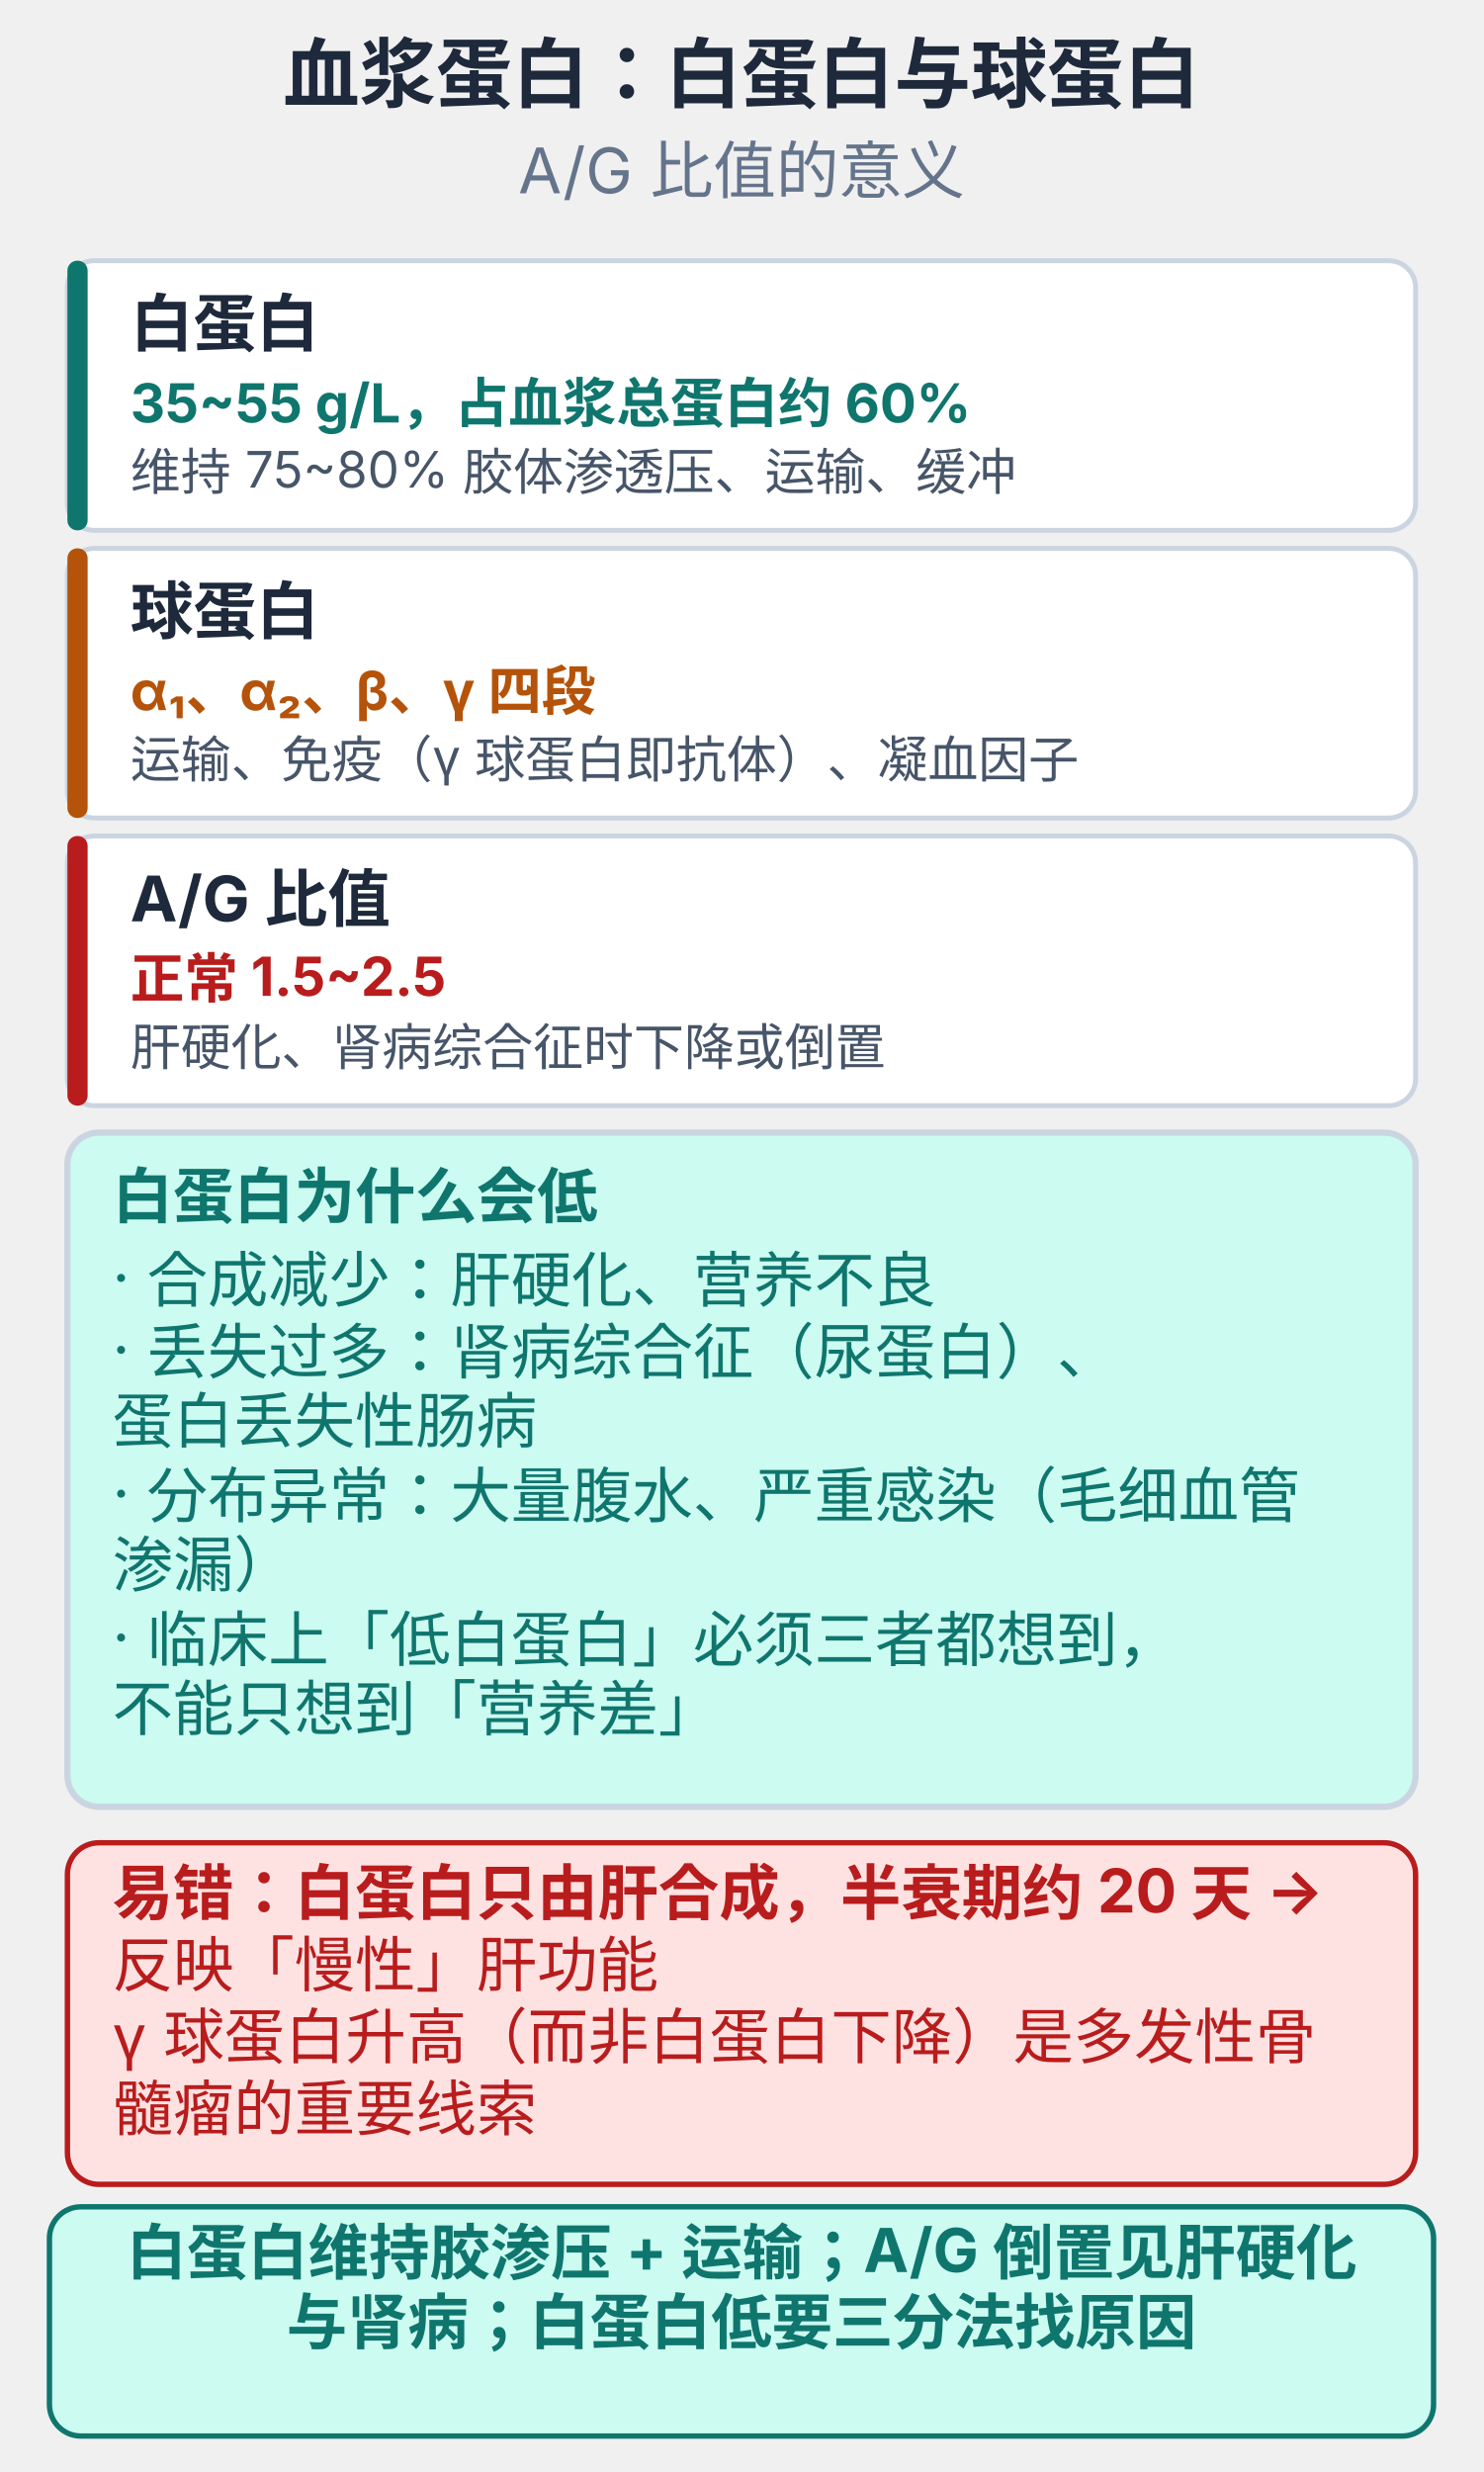
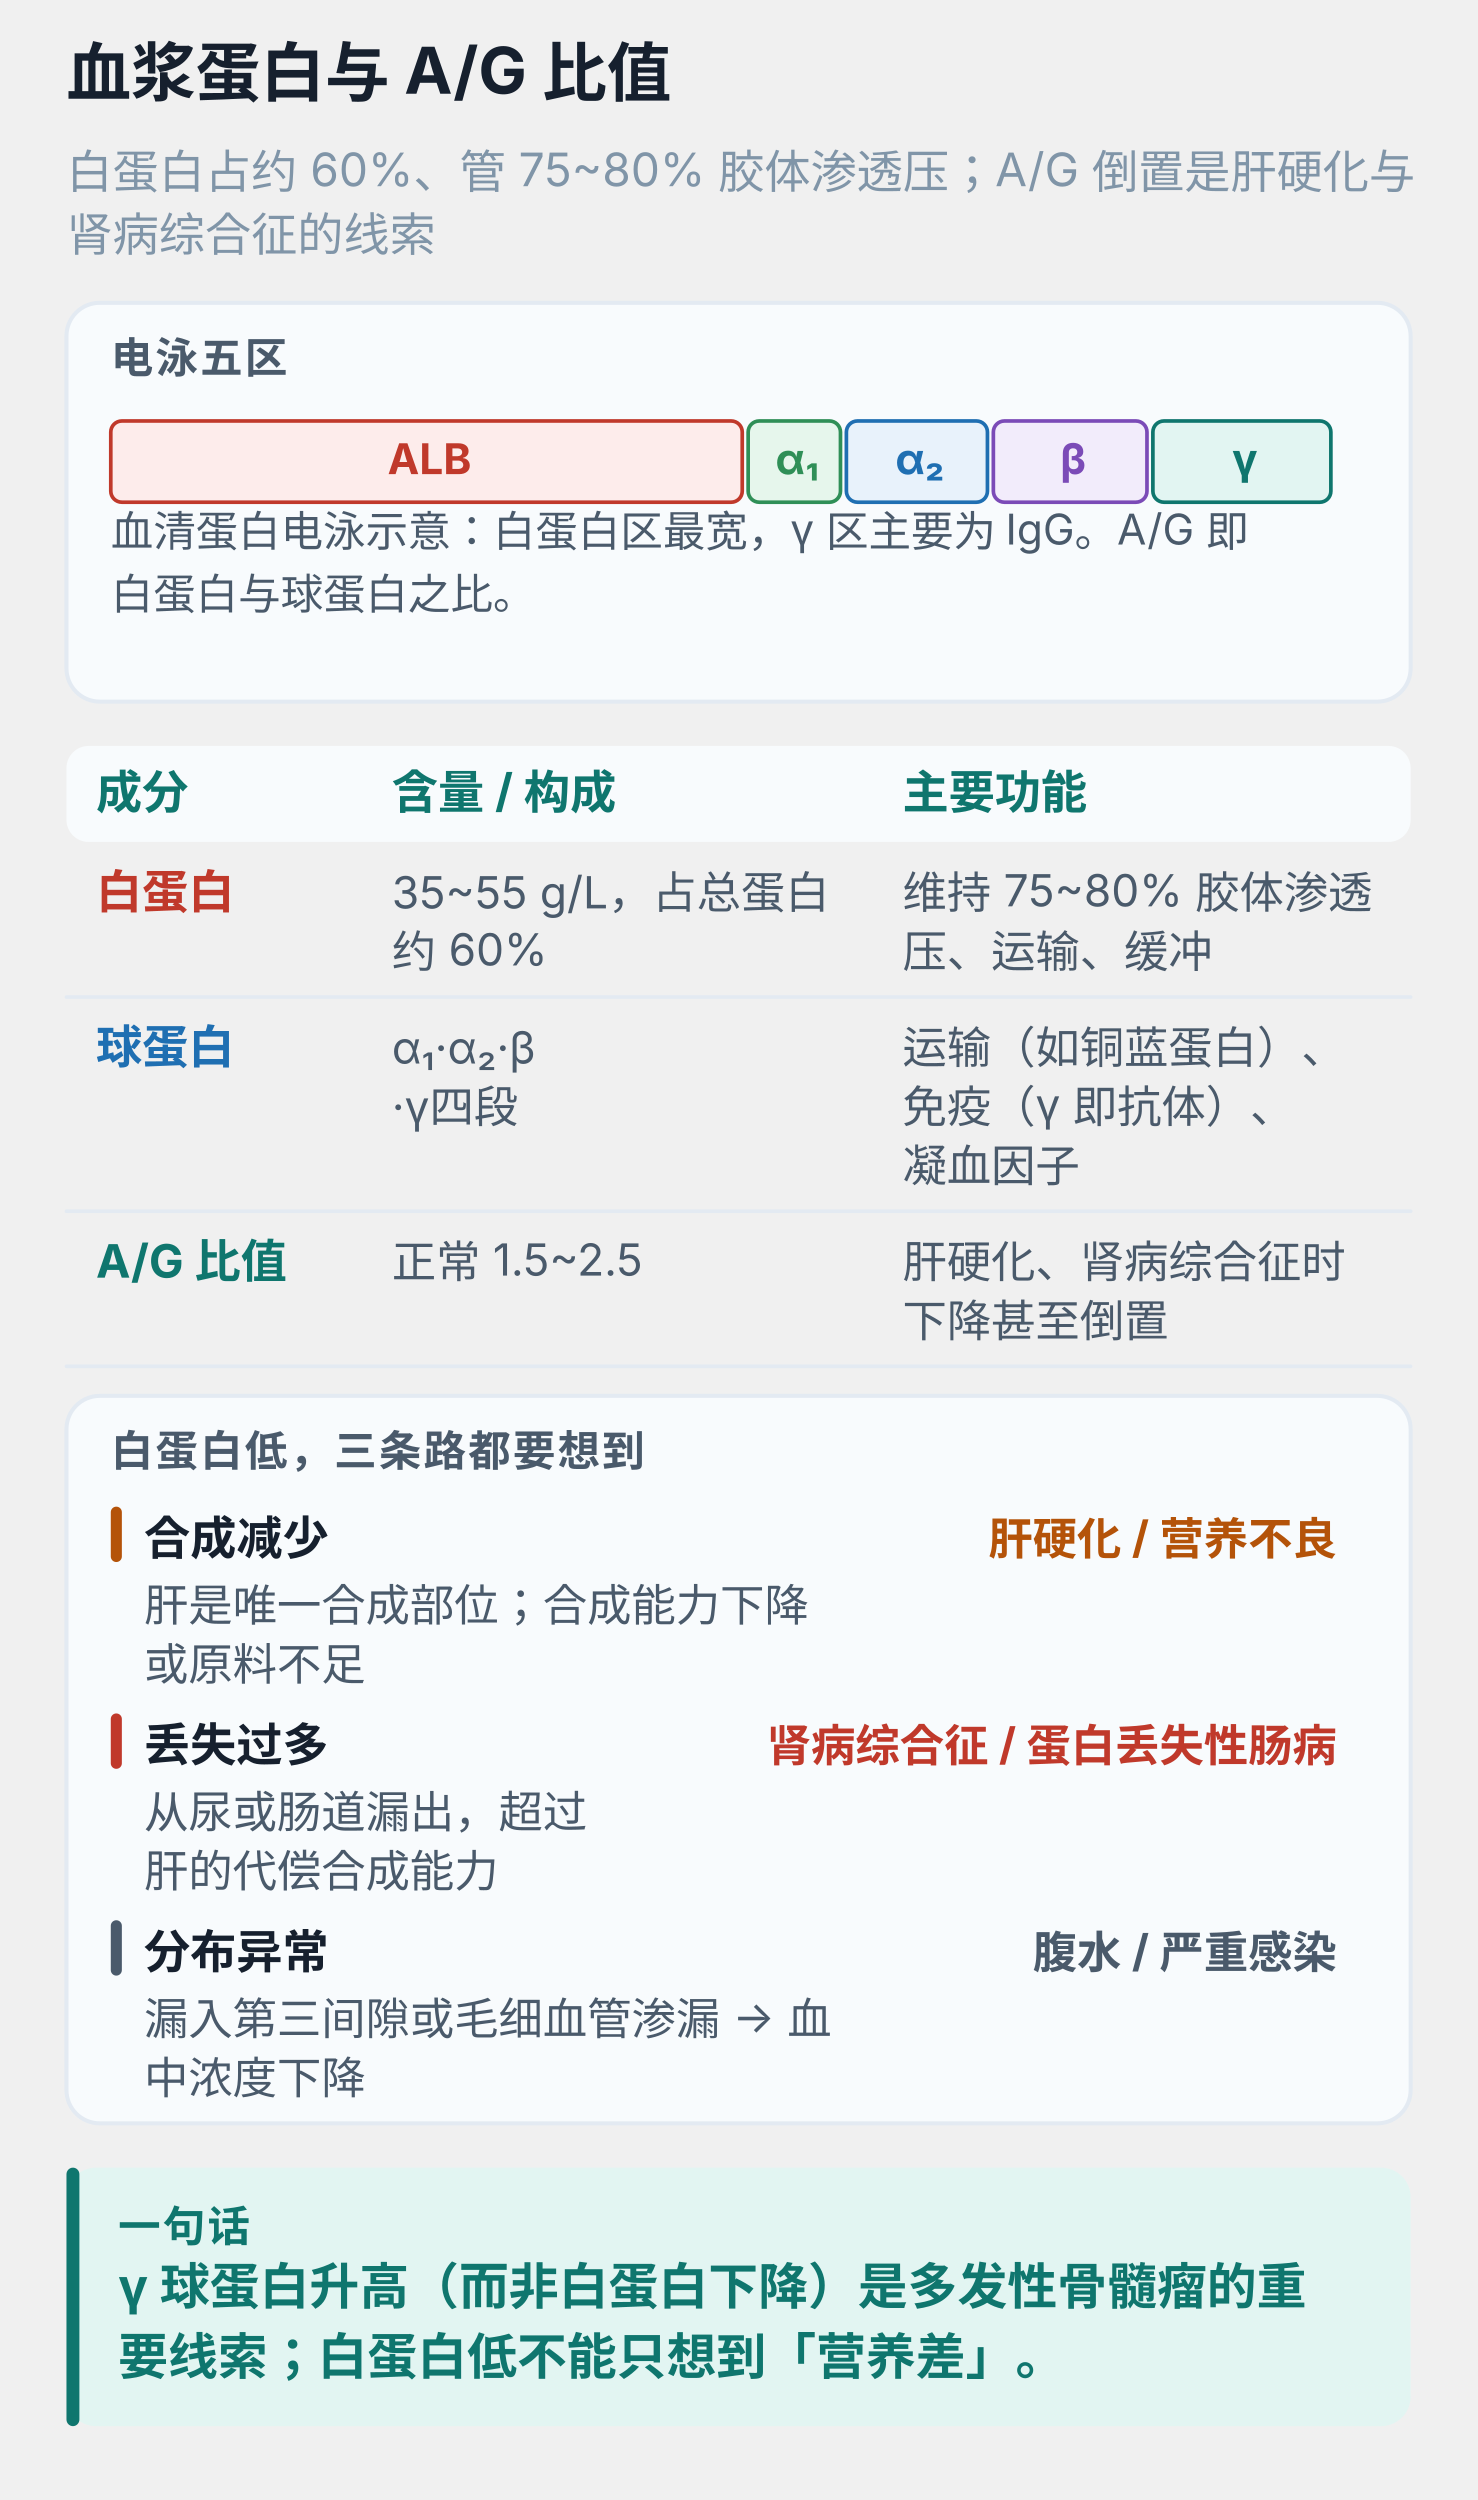
- <svg xmlns="http://www.w3.org/2000/svg" viewBox="0 0 330 550" width="100%" style="max-width:330px;display:block;margin:0 auto;background:#ffffff;border-radius:10px" role="img">
-   <text x="165.0" y="22.6" text-anchor="middle" font-size="17" font-weight="700" fill="#1e293b" font-family="-apple-system,'PingFang SC','Microsoft YaHei',sans-serif">血浆蛋白：白蛋白与球蛋白</text>
-   <text x="165.0" y="43.0" text-anchor="middle" font-size="14" font-weight="400" fill="#64748b" font-family="-apple-system,'PingFang SC','Microsoft YaHei',sans-serif">A/G 比值的意义</text>
-   <rect x="15.0" y="58.0" width="300.0" height="60.0" rx="6" fill="#ffffff" stroke="#cbd5e1" stroke-width="1.1" />
-   <rect x="15.0" y="58.0" width="4.5" height="60.0" rx="2.2" fill="#0f766e" />
-   <text x="29.0" y="77.0" text-anchor="start" font-size="14" font-weight="700" fill="#1e293b" font-family="-apple-system,'PingFang SC','Microsoft YaHei',sans-serif">白蛋白</text>
-   <text x="29.0" y="94.0" text-anchor="start" font-size="12" font-weight="700" fill="#0f766e" font-family="-apple-system,'PingFang SC','Microsoft YaHei',sans-serif">35~55 g/L，占血浆总蛋白约 60%</text>
-   <text x="29.0" y="109.0" text-anchor="start" font-size="11.2" font-weight="400" fill="#475569" font-family="-apple-system,'PingFang SC','Microsoft YaHei',sans-serif">维持 75~80% 胶体渗透压、运输、缓冲</text>
-   <rect x="15.0" y="122.0" width="300.0" height="60.0" rx="6" fill="#ffffff" stroke="#cbd5e1" stroke-width="1.1" />
-   <rect x="15.0" y="122.0" width="4.5" height="60.0" rx="2.2" fill="#b45309" />
-   <text x="29.0" y="141.0" text-anchor="start" font-size="14" font-weight="700" fill="#1e293b" font-family="-apple-system,'PingFang SC','Microsoft YaHei',sans-serif">球蛋白</text>
-   <text x="29.0" y="158.0" text-anchor="start" font-size="12" font-weight="700" fill="#b45309" font-family="-apple-system,'PingFang SC','Microsoft YaHei',sans-serif">α₁、α₂、β、γ 四段</text>
-   <text x="29.0" y="173.0" text-anchor="start" font-size="11.2" font-weight="400" fill="#475569" font-family="-apple-system,'PingFang SC','Microsoft YaHei',sans-serif">运输、免疫（γ 球蛋白即抗体）、凝血因子</text>
-   <rect x="15.0" y="186.0" width="300.0" height="60.0" rx="6" fill="#ffffff" stroke="#cbd5e1" stroke-width="1.1" />
-   <rect x="15.0" y="186.0" width="4.5" height="60.0" rx="2.2" fill="#b91c1c" />
-   <text x="29.0" y="205.0" text-anchor="start" font-size="14" font-weight="700" fill="#1e293b" font-family="-apple-system,'PingFang SC','Microsoft YaHei',sans-serif">A/G 比值</text>
-   <text x="29.0" y="222.0" text-anchor="start" font-size="12" font-weight="700" fill="#b91c1c" font-family="-apple-system,'PingFang SC','Microsoft YaHei',sans-serif">正常 1.5~2.5</text>
-   <text x="29.0" y="237.0" text-anchor="start" font-size="11.2" font-weight="400" fill="#475569" font-family="-apple-system,'PingFang SC','Microsoft YaHei',sans-serif">肝硬化、肾病综合征时下降或倒置</text>
-   <rect x="15.0" y="252.0" width="300.0" height="150.0" rx="7" fill="#ccfbf1" stroke="#cbd5e1" stroke-width="1.4" />
-   <text x="25.0" y="271.0" text-anchor="start" font-size="13.5" font-weight="700" fill="#0f766e" font-family="-apple-system,'PingFang SC','Microsoft YaHei',sans-serif">白蛋白为什么会低</text>
-   <text x="25.0" y="289.0" text-anchor="start" font-size="13.5" font-weight="400" fill="#0f766e" font-family="-apple-system,'PingFang SC','Microsoft YaHei',sans-serif">· 合成减少：肝硬化、营养不良</text>
-   <text x="25.0" y="305.0" text-anchor="start" font-size="13.5" font-weight="400" fill="#0f766e" font-family="-apple-system,'PingFang SC','Microsoft YaHei',sans-serif">· 丢失过多：肾病综合征（尿蛋白）、</text>
-   <text x="25.0" y="321.0" text-anchor="start" font-size="13.5" font-weight="400" fill="#0f766e" font-family="-apple-system,'PingFang SC','Microsoft YaHei',sans-serif">蛋白丢失性肠病</text>
-   <text x="25.0" y="337.0" text-anchor="start" font-size="13.5" font-weight="400" fill="#0f766e" font-family="-apple-system,'PingFang SC','Microsoft YaHei',sans-serif">· 分布异常：大量腹水、严重感染（毛细血管</text>
-   <text x="25.0" y="353.0" text-anchor="start" font-size="13.5" font-weight="400" fill="#0f766e" font-family="-apple-system,'PingFang SC','Microsoft YaHei',sans-serif">渗漏）</text>
-   <text x="25.0" y="369.0" text-anchor="start" font-size="13.5" font-weight="400" fill="#0f766e" font-family="-apple-system,'PingFang SC','Microsoft YaHei',sans-serif">· 临床上「低白蛋白」必须三者都想到，</text>
-   <text x="25.0" y="385.0" text-anchor="start" font-size="13.5" font-weight="400" fill="#0f766e" font-family="-apple-system,'PingFang SC','Microsoft YaHei',sans-serif">不能只想到「营养差」</text>
-   <rect x="15.0" y="410.0" width="300.0" height="76.0" rx="7" fill="#fee2e2" stroke="#b91c1c" stroke-width="1.2" />
-   <text x="25.0" y="426.0" text-anchor="start" font-size="13.5" font-weight="700" fill="#b91c1c" font-family="-apple-system,'PingFang SC','Microsoft YaHei',sans-serif">易错：白蛋白只由肝合成，半衰期约 20 天 →</text>
-   <text x="25.0" y="442.0" text-anchor="start" font-size="13.5" font-weight="400" fill="#b91c1c" font-family="-apple-system,'PingFang SC','Microsoft YaHei',sans-serif"> 反映「慢性」肝功能</text>
-   <text x="25.0" y="458.0" text-anchor="start" font-size="13.5" font-weight="400" fill="#b91c1c" font-family="-apple-system,'PingFang SC','Microsoft YaHei',sans-serif">γ 球蛋白升高（而非白蛋白下降）是多发性骨</text>
-   <text x="25.0" y="474.0" text-anchor="start" font-size="13.5" font-weight="400" fill="#b91c1c" font-family="-apple-system,'PingFang SC','Microsoft YaHei',sans-serif">髓瘤的重要线索</text>
-   <rect x="11.0" y="491.0" width="308.0" height="51.0" rx="7" fill="#ccfbf1" stroke="#0f766e" stroke-width="1.2" />
-   <text x="165.0" y="506.0" text-anchor="middle" font-size="13.5" font-weight="700" fill="#0f766e" font-family="-apple-system,'PingFang SC','Microsoft YaHei',sans-serif">白蛋白维持胶渗压 + 运输；A/G 倒置见肝硬化</text>
-   <text x="165.0" y="521.5" text-anchor="middle" font-size="13.5" font-weight="700" fill="#0f766e" font-family="-apple-system,'PingFang SC','Microsoft YaHei',sans-serif">与肾病；白蛋白低要三分法找原因</text>
+ <svg xmlns="http://www.w3.org/2000/svg" viewBox="0 0 400 677" width="100%" style="max-width:400px;display:block;margin:0 auto;background:#ffffff;border-radius:12px" role="img" aria-label="血浆蛋白与 A/G 比值">
+   <text x="18.0" y="26.0" font-size="17.5" font-weight="700" fill="#16202e" font-family="-apple-system,BlinkMacSystemFont,'PingFang SC','Microsoft YaHei',sans-serif">血浆蛋白与 A/G 比值</text>
+   <text x="18.0" y="51.0" font-size="12.5" font-weight="400" fill="#8095a8" font-family="-apple-system,BlinkMacSystemFont,'PingFang SC','Microsoft YaHei',sans-serif">白蛋白占约 60%、管 75~80% 胶体渗透压；A/G 倒置是肝硬化与</text>
+   <text x="18.0" y="68.0" font-size="12.5" font-weight="400" fill="#8095a8" font-family="-apple-system,BlinkMacSystemFont,'PingFang SC','Microsoft YaHei',sans-serif">肾病综合征的线索</text>
+   <rect x="18.0" y="82.0" width="364.0" height="108.0" rx="9" fill="#f8fbfd" stroke="#e3eaf2" stroke-width="1.1" />
+   <text x="30.0" y="101.0" font-size="11.5" font-weight="700" fill="#4a5a6b" letter-spacing="0.6" font-family="-apple-system,BlinkMacSystemFont,'PingFang SC','Microsoft YaHei',sans-serif">电泳五区</text>
+   <rect x="30.0" y="114.0" width="171.0" height="22.0" rx="3" fill="#fdeceb" stroke="#c0392b" stroke-width="1" />
+   <text x="116.3" y="128.4" text-anchor="middle" font-size="11.5" font-weight="700" fill="#c0392b" font-family="-apple-system,BlinkMacSystemFont,'PingFang SC','Microsoft YaHei',sans-serif">ALB</text>
+   <rect x="202.6" y="114.0" width="25.0" height="22.0" rx="3" fill="#e6f6ec" stroke="#2f8f57" stroke-width="1" />
+   <text x="215.9" y="128.4" text-anchor="middle" font-size="11.5" font-weight="700" fill="#2f8f57" font-family="-apple-system,BlinkMacSystemFont,'PingFang SC','Microsoft YaHei',sans-serif">α₁</text>
+   <rect x="229.2" y="114.0" width="38.2" height="22.0" rx="3" fill="#e8f2fb" stroke="#1f6fb2" stroke-width="1" />
+   <text x="249.1" y="128.4" text-anchor="middle" font-size="11.5" font-weight="700" fill="#1f6fb2" font-family="-apple-system,BlinkMacSystemFont,'PingFang SC','Microsoft YaHei',sans-serif">α₂</text>
+   <rect x="269.0" y="114.0" width="41.6" height="22.0" rx="3" fill="#f2ecfb" stroke="#7b4bb7" stroke-width="1" />
+   <text x="290.6" y="128.4" text-anchor="middle" font-size="11.5" font-weight="700" fill="#7b4bb7" font-family="-apple-system,BlinkMacSystemFont,'PingFang SC','Microsoft YaHei',sans-serif">β</text>
+   <rect x="312.2" y="114.0" width="48.2" height="22.0" rx="3" fill="#e2f5f2" stroke="#0f766e" stroke-width="1" />
+   <text x="337.1" y="128.4" text-anchor="middle" font-size="11.5" font-weight="700" fill="#0f766e" font-family="-apple-system,BlinkMacSystemFont,'PingFang SC','Microsoft YaHei',sans-serif">γ</text>
+   <text x="30.0" y="148.0" font-size="11.5" font-weight="400" fill="#4a5a6b" font-family="-apple-system,BlinkMacSystemFont,'PingFang SC','Microsoft YaHei',sans-serif">血清蛋白电泳示意：白蛋白区最宽，γ 区主要为 IgG。A/G 即</text>
+   <text x="30.0" y="165.0" font-size="11.5" font-weight="400" fill="#4a5a6b" font-family="-apple-system,BlinkMacSystemFont,'PingFang SC','Microsoft YaHei',sans-serif">白蛋白与球蛋白之比。</text>
+   <rect x="18.0" y="202.0" width="364.0" height="26.0" rx="6" fill="#f8fbfd" />
+   <text x="26.0" y="219.0" font-size="12.5" font-weight="700" fill="#0f766e" font-family="-apple-system,BlinkMacSystemFont,'PingFang SC','Microsoft YaHei',sans-serif">成分</text>
+   <text x="106.1" y="219.0" font-size="12.5" font-weight="700" fill="#0f766e" font-family="-apple-system,BlinkMacSystemFont,'PingFang SC','Microsoft YaHei',sans-serif">含量 / 构成</text>
+   <text x="244.4" y="219.0" font-size="12.5" font-weight="700" fill="#0f766e" font-family="-apple-system,BlinkMacSystemFont,'PingFang SC','Microsoft YaHei',sans-serif">主要功能</text>
+   <line x1="18.0" y1="270.0" x2="382.0" y2="270.0" stroke="#e3eaf2" stroke-width="1" stroke-linecap="round" />
+   <text x="26.0" y="246.0" font-size="12.5" font-weight="700" fill="#c0392b" font-family="-apple-system,BlinkMacSystemFont,'PingFang SC','Microsoft YaHei',sans-serif">白蛋白</text>
+   <text x="106.1" y="246.0" font-size="12" font-weight="400" fill="#4a5a6b" font-family="-apple-system,BlinkMacSystemFont,'PingFang SC','Microsoft YaHei',sans-serif">35~55 g/L，占总蛋白</text>
+   <text x="106.1" y="262.0" font-size="12" font-weight="400" fill="#4a5a6b" font-family="-apple-system,BlinkMacSystemFont,'PingFang SC','Microsoft YaHei',sans-serif">约 60%</text>
+   <text x="244.4" y="246.0" font-size="12" font-weight="400" fill="#4a5a6b" font-family="-apple-system,BlinkMacSystemFont,'PingFang SC','Microsoft YaHei',sans-serif">维持 75~80% 胶体渗透</text>
+   <text x="244.4" y="262.0" font-size="12" font-weight="400" fill="#4a5a6b" font-family="-apple-system,BlinkMacSystemFont,'PingFang SC','Microsoft YaHei',sans-serif">压、运输、缓冲</text>
+   <line x1="18.0" y1="328.0" x2="382.0" y2="328.0" stroke="#e3eaf2" stroke-width="1" stroke-linecap="round" />
+   <text x="26.0" y="288.0" font-size="12.5" font-weight="700" fill="#1f6fb2" font-family="-apple-system,BlinkMacSystemFont,'PingFang SC','Microsoft YaHei',sans-serif">球蛋白</text>
+   <text x="106.1" y="288.0" font-size="12" font-weight="400" fill="#4a5a6b" font-family="-apple-system,BlinkMacSystemFont,'PingFang SC','Microsoft YaHei',sans-serif">α₁·α₂·β</text>
+   <text x="106.1" y="304.0" font-size="12" font-weight="400" fill="#4a5a6b" font-family="-apple-system,BlinkMacSystemFont,'PingFang SC','Microsoft YaHei',sans-serif">·γ四段</text>
+   <text x="244.4" y="288.0" font-size="12" font-weight="400" fill="#4a5a6b" font-family="-apple-system,BlinkMacSystemFont,'PingFang SC','Microsoft YaHei',sans-serif">运输（如铜蓝蛋白）、</text>
+   <text x="244.4" y="304.0" font-size="12" font-weight="400" fill="#4a5a6b" font-family="-apple-system,BlinkMacSystemFont,'PingFang SC','Microsoft YaHei',sans-serif">免疫（γ 即抗体）、</text>
+   <text x="244.4" y="320.0" font-size="12" font-weight="400" fill="#4a5a6b" font-family="-apple-system,BlinkMacSystemFont,'PingFang SC','Microsoft YaHei',sans-serif">凝血因子</text>
+   <line x1="18.0" y1="370.0" x2="382.0" y2="370.0" stroke="#e3eaf2" stroke-width="1" stroke-linecap="round" />
+   <text x="26.0" y="346.0" font-size="12.5" font-weight="700" fill="#0f766e" font-family="-apple-system,BlinkMacSystemFont,'PingFang SC','Microsoft YaHei',sans-serif">A/G 比值</text>
+   <text x="106.1" y="346.0" font-size="12" font-weight="400" fill="#4a5a6b" font-family="-apple-system,BlinkMacSystemFont,'PingFang SC','Microsoft YaHei',sans-serif">正常 1.5~2.5</text>
+   <text x="244.4" y="346.0" font-size="12" font-weight="400" fill="#4a5a6b" font-family="-apple-system,BlinkMacSystemFont,'PingFang SC','Microsoft YaHei',sans-serif">肝硬化、肾病综合征时</text>
+   <text x="244.4" y="362.0" font-size="12" font-weight="400" fill="#4a5a6b" font-family="-apple-system,BlinkMacSystemFont,'PingFang SC','Microsoft YaHei',sans-serif">下降甚至倒置</text>
+   <rect x="18.0" y="378.0" width="364.0" height="197.0" rx="9" fill="#f8fbfd" stroke="#e3eaf2" stroke-width="1.1" />
+   <text x="30.0" y="397.0" font-size="11.5" font-weight="700" fill="#4a5a6b" letter-spacing="0.6" font-family="-apple-system,BlinkMacSystemFont,'PingFang SC','Microsoft YaHei',sans-serif">白蛋白低，三条路都要想到</text>
+   <rect x="30.0" y="408.0" width="3.0" height="15.0" rx="1.5" fill="#b45309" />
+   <text x="39.0" y="421.0" font-size="12.5" font-weight="700" fill="#16202e" font-family="-apple-system,BlinkMacSystemFont,'PingFang SC','Microsoft YaHei',sans-serif">合成减少</text>
+   <text x="362.0" y="421.0" text-anchor="end" font-size="12" font-weight="700" fill="#b45309" font-family="-apple-system,BlinkMacSystemFont,'PingFang SC','Microsoft YaHei',sans-serif">肝硬化 / 营养不良</text>
+   <text x="39.0" y="439.0" font-size="12" font-weight="400" fill="#4a5a6b" font-family="-apple-system,BlinkMacSystemFont,'PingFang SC','Microsoft YaHei',sans-serif">肝是唯一合成部位；合成能力下降</text>
+   <text x="39.0" y="455.0" font-size="12" font-weight="400" fill="#4a5a6b" font-family="-apple-system,BlinkMacSystemFont,'PingFang SC','Microsoft YaHei',sans-serif">或原料不足</text>
+   <rect x="30.0" y="464.0" width="3.0" height="15.0" rx="1.5" fill="#c0392b" />
+   <text x="39.0" y="477.0" font-size="12.5" font-weight="700" fill="#16202e" font-family="-apple-system,BlinkMacSystemFont,'PingFang SC','Microsoft YaHei',sans-serif">丢失过多</text>
+   <text x="362.0" y="477.0" text-anchor="end" font-size="12" font-weight="700" fill="#c0392b" font-family="-apple-system,BlinkMacSystemFont,'PingFang SC','Microsoft YaHei',sans-serif">肾病综合征 / 蛋白丢失性肠病</text>
+   <text x="39.0" y="495.0" font-size="12" font-weight="400" fill="#4a5a6b" font-family="-apple-system,BlinkMacSystemFont,'PingFang SC','Microsoft YaHei',sans-serif">从尿或肠道漏出，超过</text>
+   <text x="39.0" y="511.0" font-size="12" font-weight="400" fill="#4a5a6b" font-family="-apple-system,BlinkMacSystemFont,'PingFang SC','Microsoft YaHei',sans-serif">肝的代偿合成能力</text>
+   <rect x="30.0" y="520.0" width="3.0" height="15.0" rx="1.5" fill="#4a5a6b" />
+   <text x="39.0" y="533.0" font-size="12.5" font-weight="700" fill="#16202e" font-family="-apple-system,BlinkMacSystemFont,'PingFang SC','Microsoft YaHei',sans-serif">分布异常</text>
+   <text x="362.0" y="533.0" text-anchor="end" font-size="12" font-weight="700" fill="#4a5a6b" font-family="-apple-system,BlinkMacSystemFont,'PingFang SC','Microsoft YaHei',sans-serif">腹水 / 严重感染</text>
+   <text x="39.0" y="551.0" font-size="12" font-weight="400" fill="#4a5a6b" font-family="-apple-system,BlinkMacSystemFont,'PingFang SC','Microsoft YaHei',sans-serif">漏入第三间隙或毛细血管渗漏 → 血</text>
+   <text x="39.0" y="567.0" font-size="12" font-weight="400" fill="#4a5a6b" font-family="-apple-system,BlinkMacSystemFont,'PingFang SC','Microsoft YaHei',sans-serif">中浓度下降</text>
+   <rect x="18.0" y="587.0" width="364.0" height="70.0" rx="8" fill="#e2f5f2" />
+   <rect x="18.0" y="587.0" width="3.5" height="70.0" rx="1.8" fill="#0f766e" />
+   <text x="32.0" y="607.0" font-size="11.5" font-weight="700" fill="#0f766e" letter-spacing="0.6" font-family="-apple-system,BlinkMacSystemFont,'PingFang SC','Microsoft YaHei',sans-serif">一句话</text>
+   <text x="32.0" y="624.0" font-size="13.5" font-weight="700" fill="#0f766e" font-family="-apple-system,BlinkMacSystemFont,'PingFang SC','Microsoft YaHei',sans-serif">γ 球蛋白升高（而非白蛋白下降）是多发性骨髓瘤的重</text>
+   <text x="32.0" y="643.0" font-size="13.5" font-weight="700" fill="#0f766e" font-family="-apple-system,BlinkMacSystemFont,'PingFang SC','Microsoft YaHei',sans-serif">要线索；白蛋白低不能只想到「营养差」。</text>
</svg>
